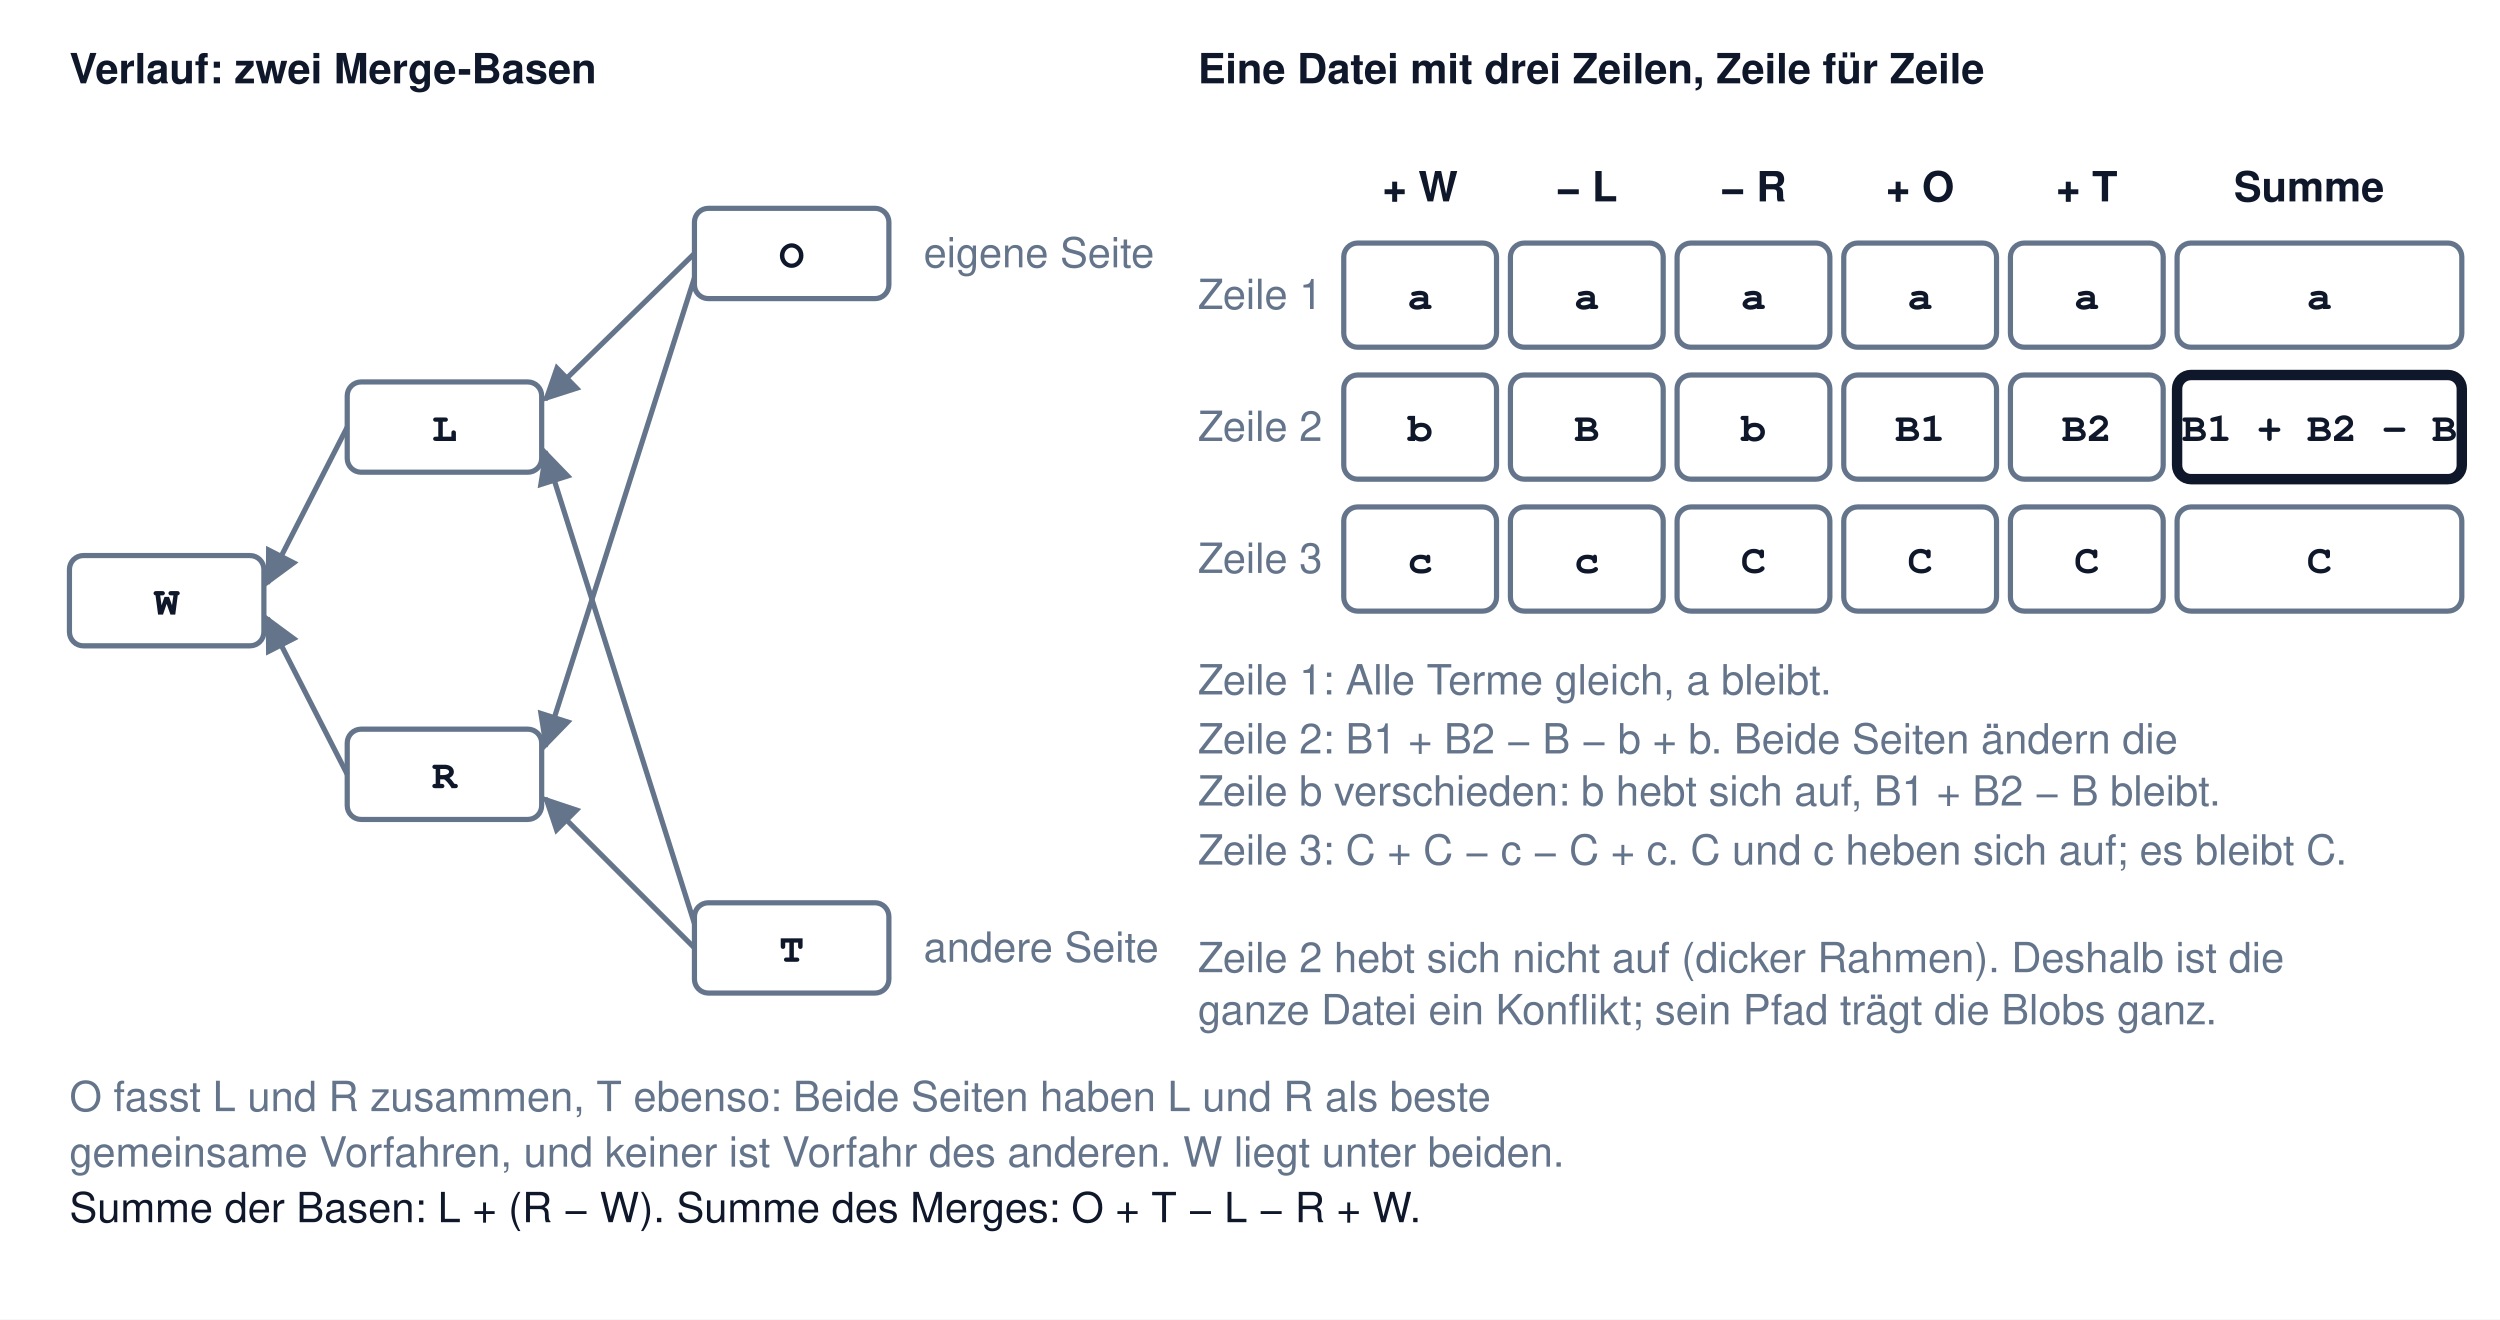
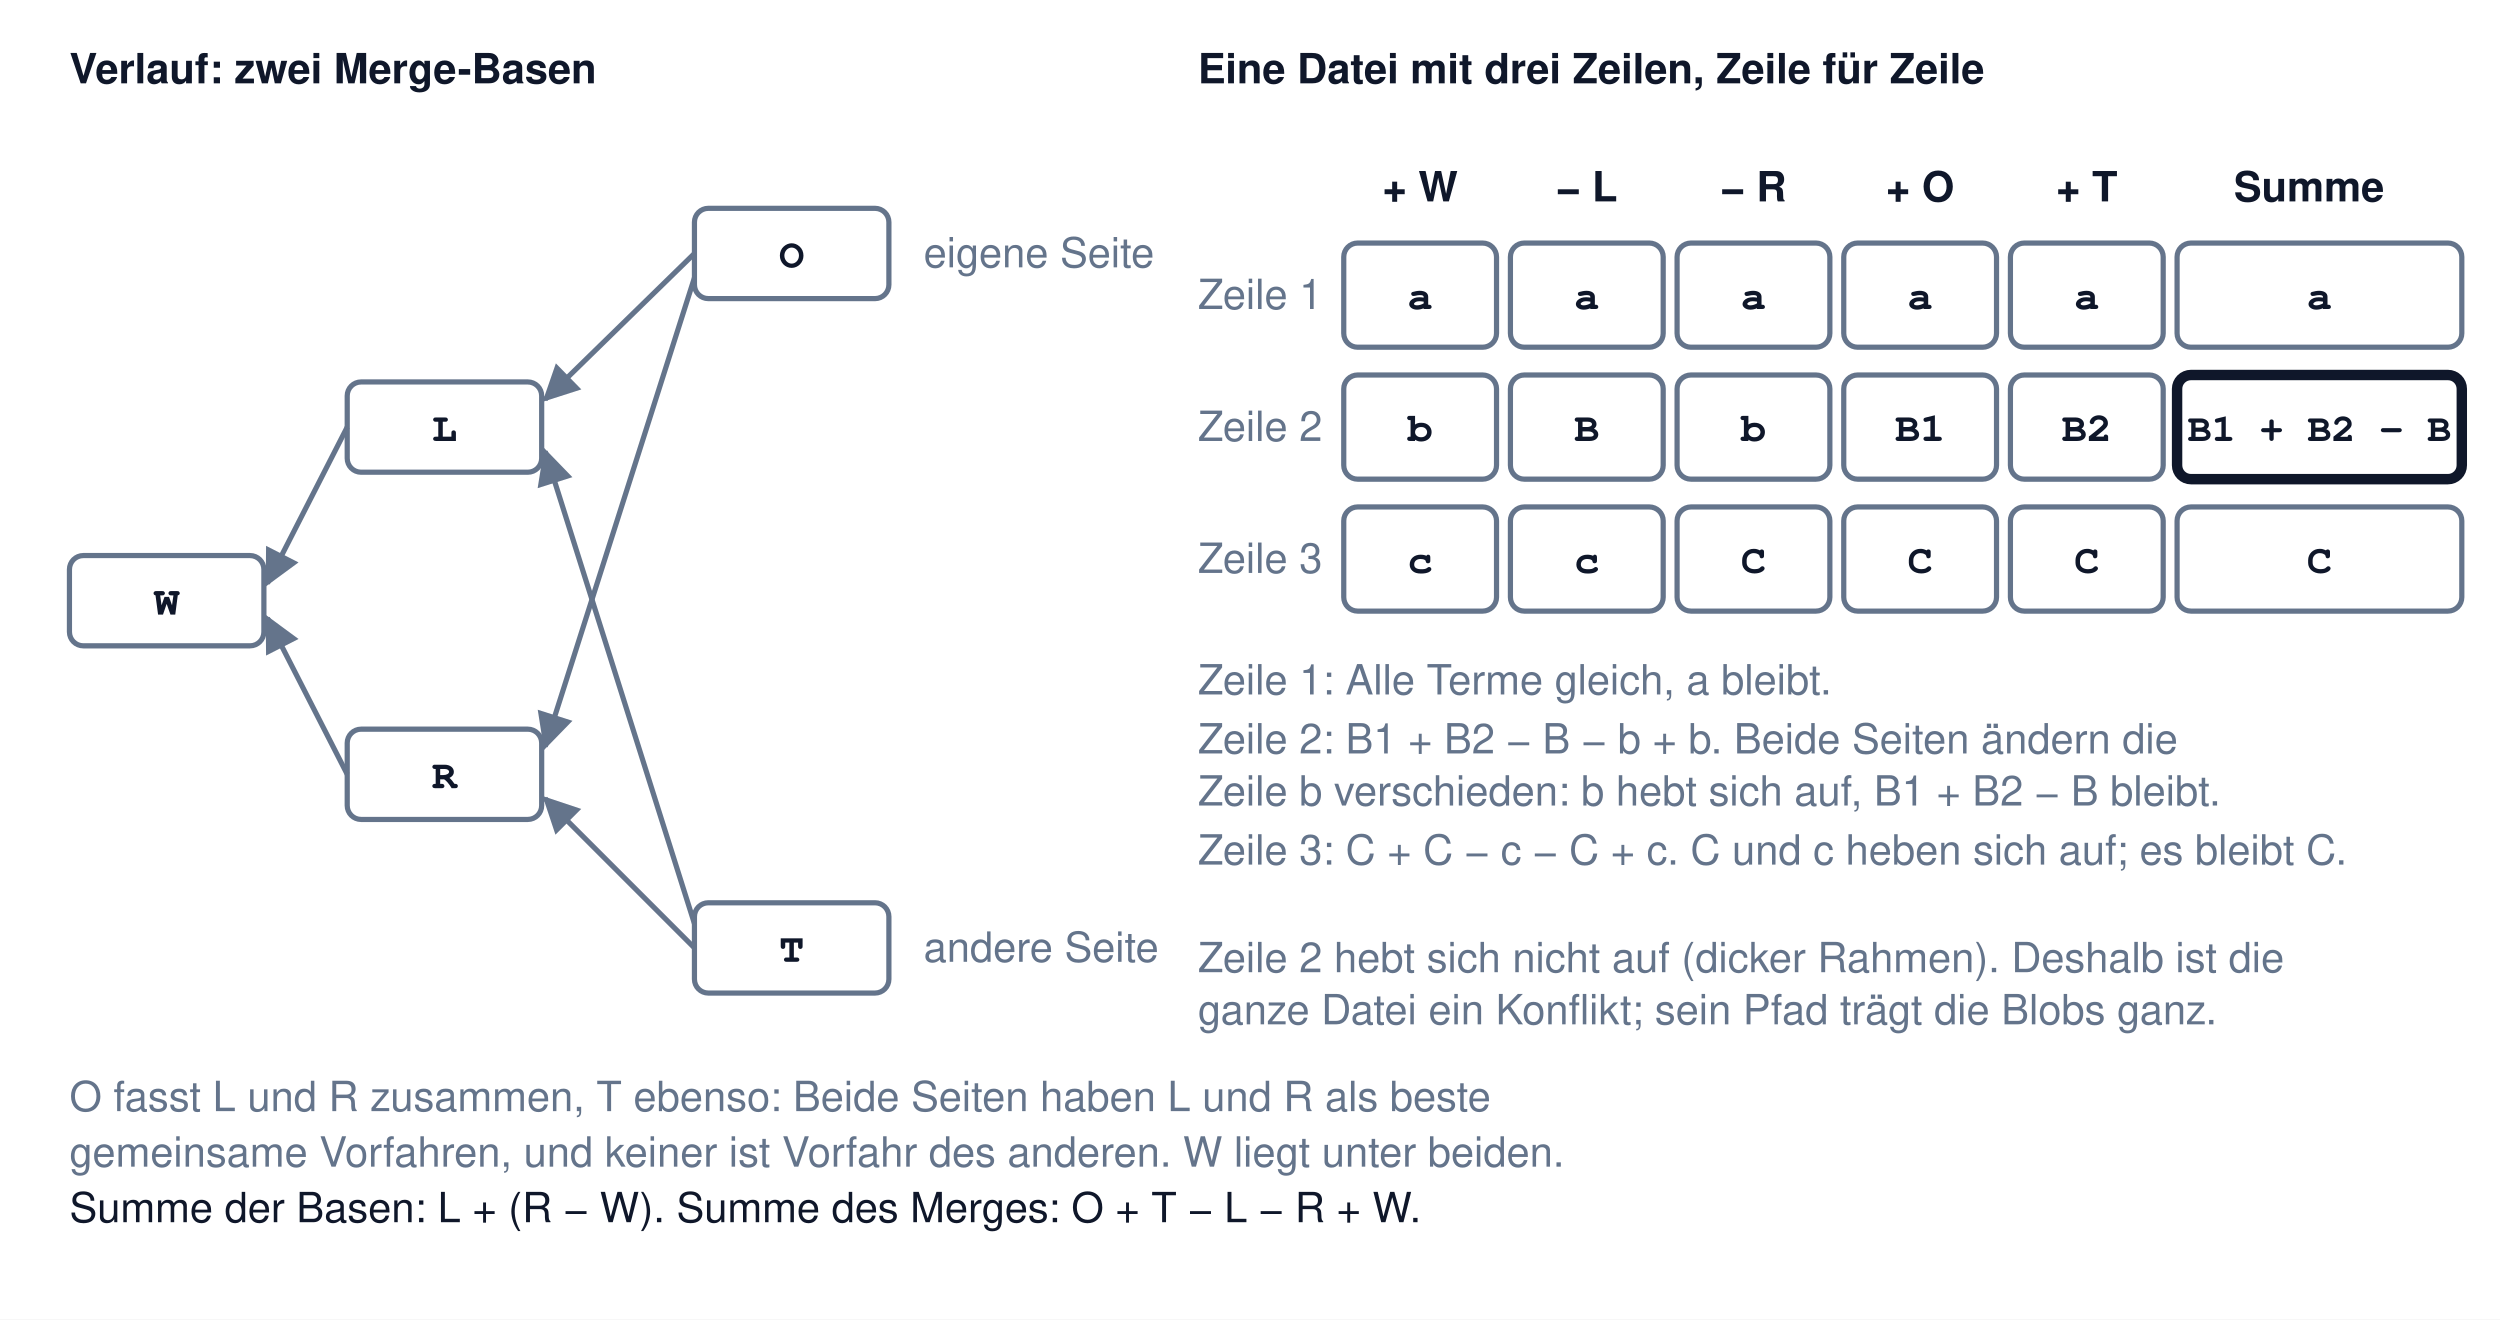
<svg xmlns="http://www.w3.org/2000/svg" viewBox="0 0 720 380" font-family="Helvetica, Arial, sans-serif">
  <defs>
    <marker id="arrow-slate" viewBox="0 0 10 10" refX="9" refY="5" markerWidth="7" markerHeight="7" orient="auto">
      <path d="M0,0 L10,5 L0,10 z" fill="#64748B" />
    </marker>
  </defs>
  <rect x="0" y="0" width="720" height="380" fill="#FFFFFF" />
  <text x="20" y="24" font-size="12" font-weight="bold" fill="#0F172A">Verlauf: zwei Merge-Basen</text>
  <rect x="20" y="160" width="56" height="26" rx="4" stroke="#64748B" stroke-width="1.5" fill="#FFFFFF" />
  <text x="48.0" y="177.0" font-size="12" font-family="Courier, monospace" font-weight="bold" text-anchor="middle" fill="#0F172A">W</text>
  <rect x="100" y="110" width="56" height="26" rx="4" stroke="#64748B" stroke-width="1.5" fill="#FFFFFF" />
  <text x="128.0" y="127.0" font-size="12" font-family="Courier, monospace" font-weight="bold" text-anchor="middle" fill="#0F172A">L</text>
  <rect x="100" y="210" width="56" height="26" rx="4" stroke="#64748B" stroke-width="1.5" fill="#FFFFFF" />
  <text x="128.0" y="227.0" font-size="12" font-family="Courier, monospace" font-weight="bold" text-anchor="middle" fill="#0F172A">R</text>
  <line x1="100" y1="123" x2="77" y2="168" stroke="#64748B" stroke-width="1.5" marker-end="url(#arrow-slate)" />
  <line x1="100" y1="223" x2="77" y2="178" stroke="#64748B" stroke-width="1.5" marker-end="url(#arrow-slate)" />
  <rect x="200" y="60" width="56" height="26" rx="4" stroke="#64748B" stroke-width="1.5" fill="#FFFFFF" />
  <text x="228.0" y="77.0" font-size="12" font-family="Courier, monospace" font-weight="bold" text-anchor="middle" fill="#0F172A">O</text>
  <rect x="200" y="260" width="56" height="26" rx="4" stroke="#64748B" stroke-width="1.5" fill="#FFFFFF" />
  <text x="228.0" y="277.0" font-size="12" font-family="Courier, monospace" font-weight="bold" text-anchor="middle" fill="#0F172A">T</text>
  <line x1="200" y1="73" x2="157" y2="115" stroke="#64748B" stroke-width="1.5" marker-end="url(#arrow-slate)" />
  <line x1="200" y1="80" x2="157" y2="215" stroke="#64748B" stroke-width="1.5" marker-end="url(#arrow-slate)" />
  <line x1="200" y1="273" x2="157" y2="230" stroke="#64748B" stroke-width="1.5" marker-end="url(#arrow-slate)" />
  <line x1="200" y1="266" x2="157" y2="130" stroke="#64748B" stroke-width="1.5" marker-end="url(#arrow-slate)" />
  <text x="266" y="77" font-size="12" fill="#64748B">eigene Seite</text>
  <text x="266" y="277" font-size="12" fill="#64748B">andere Seite</text>
  <text x="20" y="320" font-size="12" fill="#64748B">O fasst L und R zusammen, T ebenso: Beide Seiten haben L und R als beste</text>
  <text x="20" y="336" font-size="12" fill="#64748B">gemeinsame Vorfahren, und keiner ist Vorfahr des anderen. W liegt unter beiden.</text>
  <text x="20" y="352" font-size="12" fill="#0F172A">Summe der Basen: L + (R − W). Summe des Merges: O + T − L − R + W.</text>
  <text x="345" y="24" font-size="12" font-weight="bold" fill="#0F172A">Eine Datei mit drei Zeilen, Zeile für Zeile</text>
  <text x="409.0" y="58" font-size="12" font-weight="bold" text-anchor="middle" fill="#0F172A">+ W</text>
  <text x="457.0" y="58" font-size="12" font-weight="bold" text-anchor="middle" fill="#0F172A">− L</text>
  <text x="505.0" y="58" font-size="12" font-weight="bold" text-anchor="middle" fill="#0F172A">− R</text>
  <text x="553.0" y="58" font-size="12" font-weight="bold" text-anchor="middle" fill="#0F172A">+ O</text>
  <text x="601.0" y="58" font-size="12" font-weight="bold" text-anchor="middle" fill="#0F172A">+ T</text>
  <text x="665" y="58" font-size="12" font-weight="bold" text-anchor="middle" fill="#0F172A">Summe</text>
  <text x="345" y="89" font-size="12" fill="#64748B">Zeile 1</text>
  <rect x="387" y="70" width="44" height="30" rx="4" stroke="#64748B" stroke-width="1.5" fill="#FFFFFF" />
  <text x="409.0" y="89.0" font-size="12" font-family="Courier, monospace" font-weight="bold" text-anchor="middle" fill="#0F172A">a</text>
  <rect x="435" y="70" width="44" height="30" rx="4" stroke="#64748B" stroke-width="1.5" fill="#FFFFFF" />
  <text x="457.0" y="89.0" font-size="12" font-family="Courier, monospace" font-weight="bold" text-anchor="middle" fill="#0F172A">a</text>
  <rect x="483" y="70" width="44" height="30" rx="4" stroke="#64748B" stroke-width="1.5" fill="#FFFFFF" />
  <text x="505.0" y="89.0" font-size="12" font-family="Courier, monospace" font-weight="bold" text-anchor="middle" fill="#0F172A">a</text>
  <rect x="531" y="70" width="44" height="30" rx="4" stroke="#64748B" stroke-width="1.5" fill="#FFFFFF" />
  <text x="553.0" y="89.0" font-size="12" font-family="Courier, monospace" font-weight="bold" text-anchor="middle" fill="#0F172A">a</text>
  <rect x="579" y="70" width="44" height="30" rx="4" stroke="#64748B" stroke-width="1.5" fill="#FFFFFF" />
  <text x="601.0" y="89.0" font-size="12" font-family="Courier, monospace" font-weight="bold" text-anchor="middle" fill="#0F172A">a</text>
  <rect x="627" y="70" width="82" height="30" rx="4" stroke="#64748B" stroke-width="1.5" fill="#FFFFFF" />
  <text x="668" y="89" font-size="12" font-family="Courier, monospace" font-weight="bold" text-anchor="middle" fill="#0F172A">a</text>
  <text x="345" y="127" font-size="12" fill="#64748B">Zeile 2</text>
  <rect x="387" y="108" width="44" height="30" rx="4" stroke="#64748B" stroke-width="1.5" fill="#FFFFFF" />
  <text x="409.0" y="127.0" font-size="12" font-family="Courier, monospace" font-weight="bold" text-anchor="middle" fill="#0F172A">b</text>
  <rect x="435" y="108" width="44" height="30" rx="4" stroke="#64748B" stroke-width="1.5" fill="#FFFFFF" />
  <text x="457.0" y="127.0" font-size="12" font-family="Courier, monospace" font-weight="bold" text-anchor="middle" fill="#0F172A">B</text>
  <rect x="483" y="108" width="44" height="30" rx="4" stroke="#64748B" stroke-width="1.5" fill="#FFFFFF" />
  <text x="505.0" y="127.0" font-size="12" font-family="Courier, monospace" font-weight="bold" text-anchor="middle" fill="#0F172A">b</text>
  <rect x="531" y="108" width="44" height="30" rx="4" stroke="#64748B" stroke-width="1.5" fill="#FFFFFF" />
  <text x="553.0" y="127.0" font-size="12" font-family="Courier, monospace" font-weight="bold" text-anchor="middle" fill="#0F172A">B1</text>
  <rect x="579" y="108" width="44" height="30" rx="4" stroke="#64748B" stroke-width="1.5" fill="#FFFFFF" />
  <text x="601.0" y="127.0" font-size="12" font-family="Courier, monospace" font-weight="bold" text-anchor="middle" fill="#0F172A">B2</text>
  <rect x="627" y="108" width="82" height="30" rx="4" stroke="#0F172A" stroke-width="3" fill="#FFFFFF" />
-   <text x="668" y="127" font-size="12" font-family="Courier, monospace" font-weight="bold" text-anchor="middle" fill="#0F172A">B1 + B2 − B</text>
+   <text x="668" y="127" font-size="11.5" font-family="Courier, monospace" font-weight="bold" text-anchor="middle" fill="#0F172A">B1 + B2 − B</text>
  <text x="345" y="165" font-size="12" fill="#64748B">Zeile 3</text>
  <rect x="387" y="146" width="44" height="30" rx="4" stroke="#64748B" stroke-width="1.5" fill="#FFFFFF" />
  <text x="409.0" y="165.0" font-size="12" font-family="Courier, monospace" font-weight="bold" text-anchor="middle" fill="#0F172A">c</text>
  <rect x="435" y="146" width="44" height="30" rx="4" stroke="#64748B" stroke-width="1.5" fill="#FFFFFF" />
  <text x="457.0" y="165.0" font-size="12" font-family="Courier, monospace" font-weight="bold" text-anchor="middle" fill="#0F172A">c</text>
  <rect x="483" y="146" width="44" height="30" rx="4" stroke="#64748B" stroke-width="1.5" fill="#FFFFFF" />
  <text x="505.0" y="165.0" font-size="12" font-family="Courier, monospace" font-weight="bold" text-anchor="middle" fill="#0F172A">C</text>
  <rect x="531" y="146" width="44" height="30" rx="4" stroke="#64748B" stroke-width="1.5" fill="#FFFFFF" />
  <text x="553.0" y="165.0" font-size="12" font-family="Courier, monospace" font-weight="bold" text-anchor="middle" fill="#0F172A">C</text>
  <rect x="579" y="146" width="44" height="30" rx="4" stroke="#64748B" stroke-width="1.5" fill="#FFFFFF" />
  <text x="601.0" y="165.0" font-size="12" font-family="Courier, monospace" font-weight="bold" text-anchor="middle" fill="#0F172A">C</text>
  <rect x="627" y="146" width="82" height="30" rx="4" stroke="#64748B" stroke-width="1.5" fill="#FFFFFF" />
  <text x="668" y="165" font-size="12" font-family="Courier, monospace" font-weight="bold" text-anchor="middle" fill="#0F172A">C</text>
  <text x="345" y="200" font-size="12" fill="#64748B">Zeile 1: Alle Terme gleich, a bleibt.</text>
  <text x="345" y="217" font-size="12" fill="#64748B">Zeile 2: B1 + B2 − B − b + b. Beide Seiten ändern die</text>
  <text x="345" y="232" font-size="12" fill="#64748B">Zeile b verschieden: b hebt sich auf, B1 + B2 − B bleibt.</text>
  <text x="345" y="249" font-size="12" fill="#64748B">Zeile 3: C + C − c − C + c. C und c heben sich auf; es bleibt C.</text>
  <text x="345" y="280" font-size="12" fill="#64748B">Zeile 2 hebt sich nicht auf (dicker Rahmen). Deshalb ist die</text>
  <text x="345" y="295" font-size="12" fill="#64748B">ganze Datei ein Konflikt; sein Pfad trägt die Blobs ganz.</text>
</svg>
